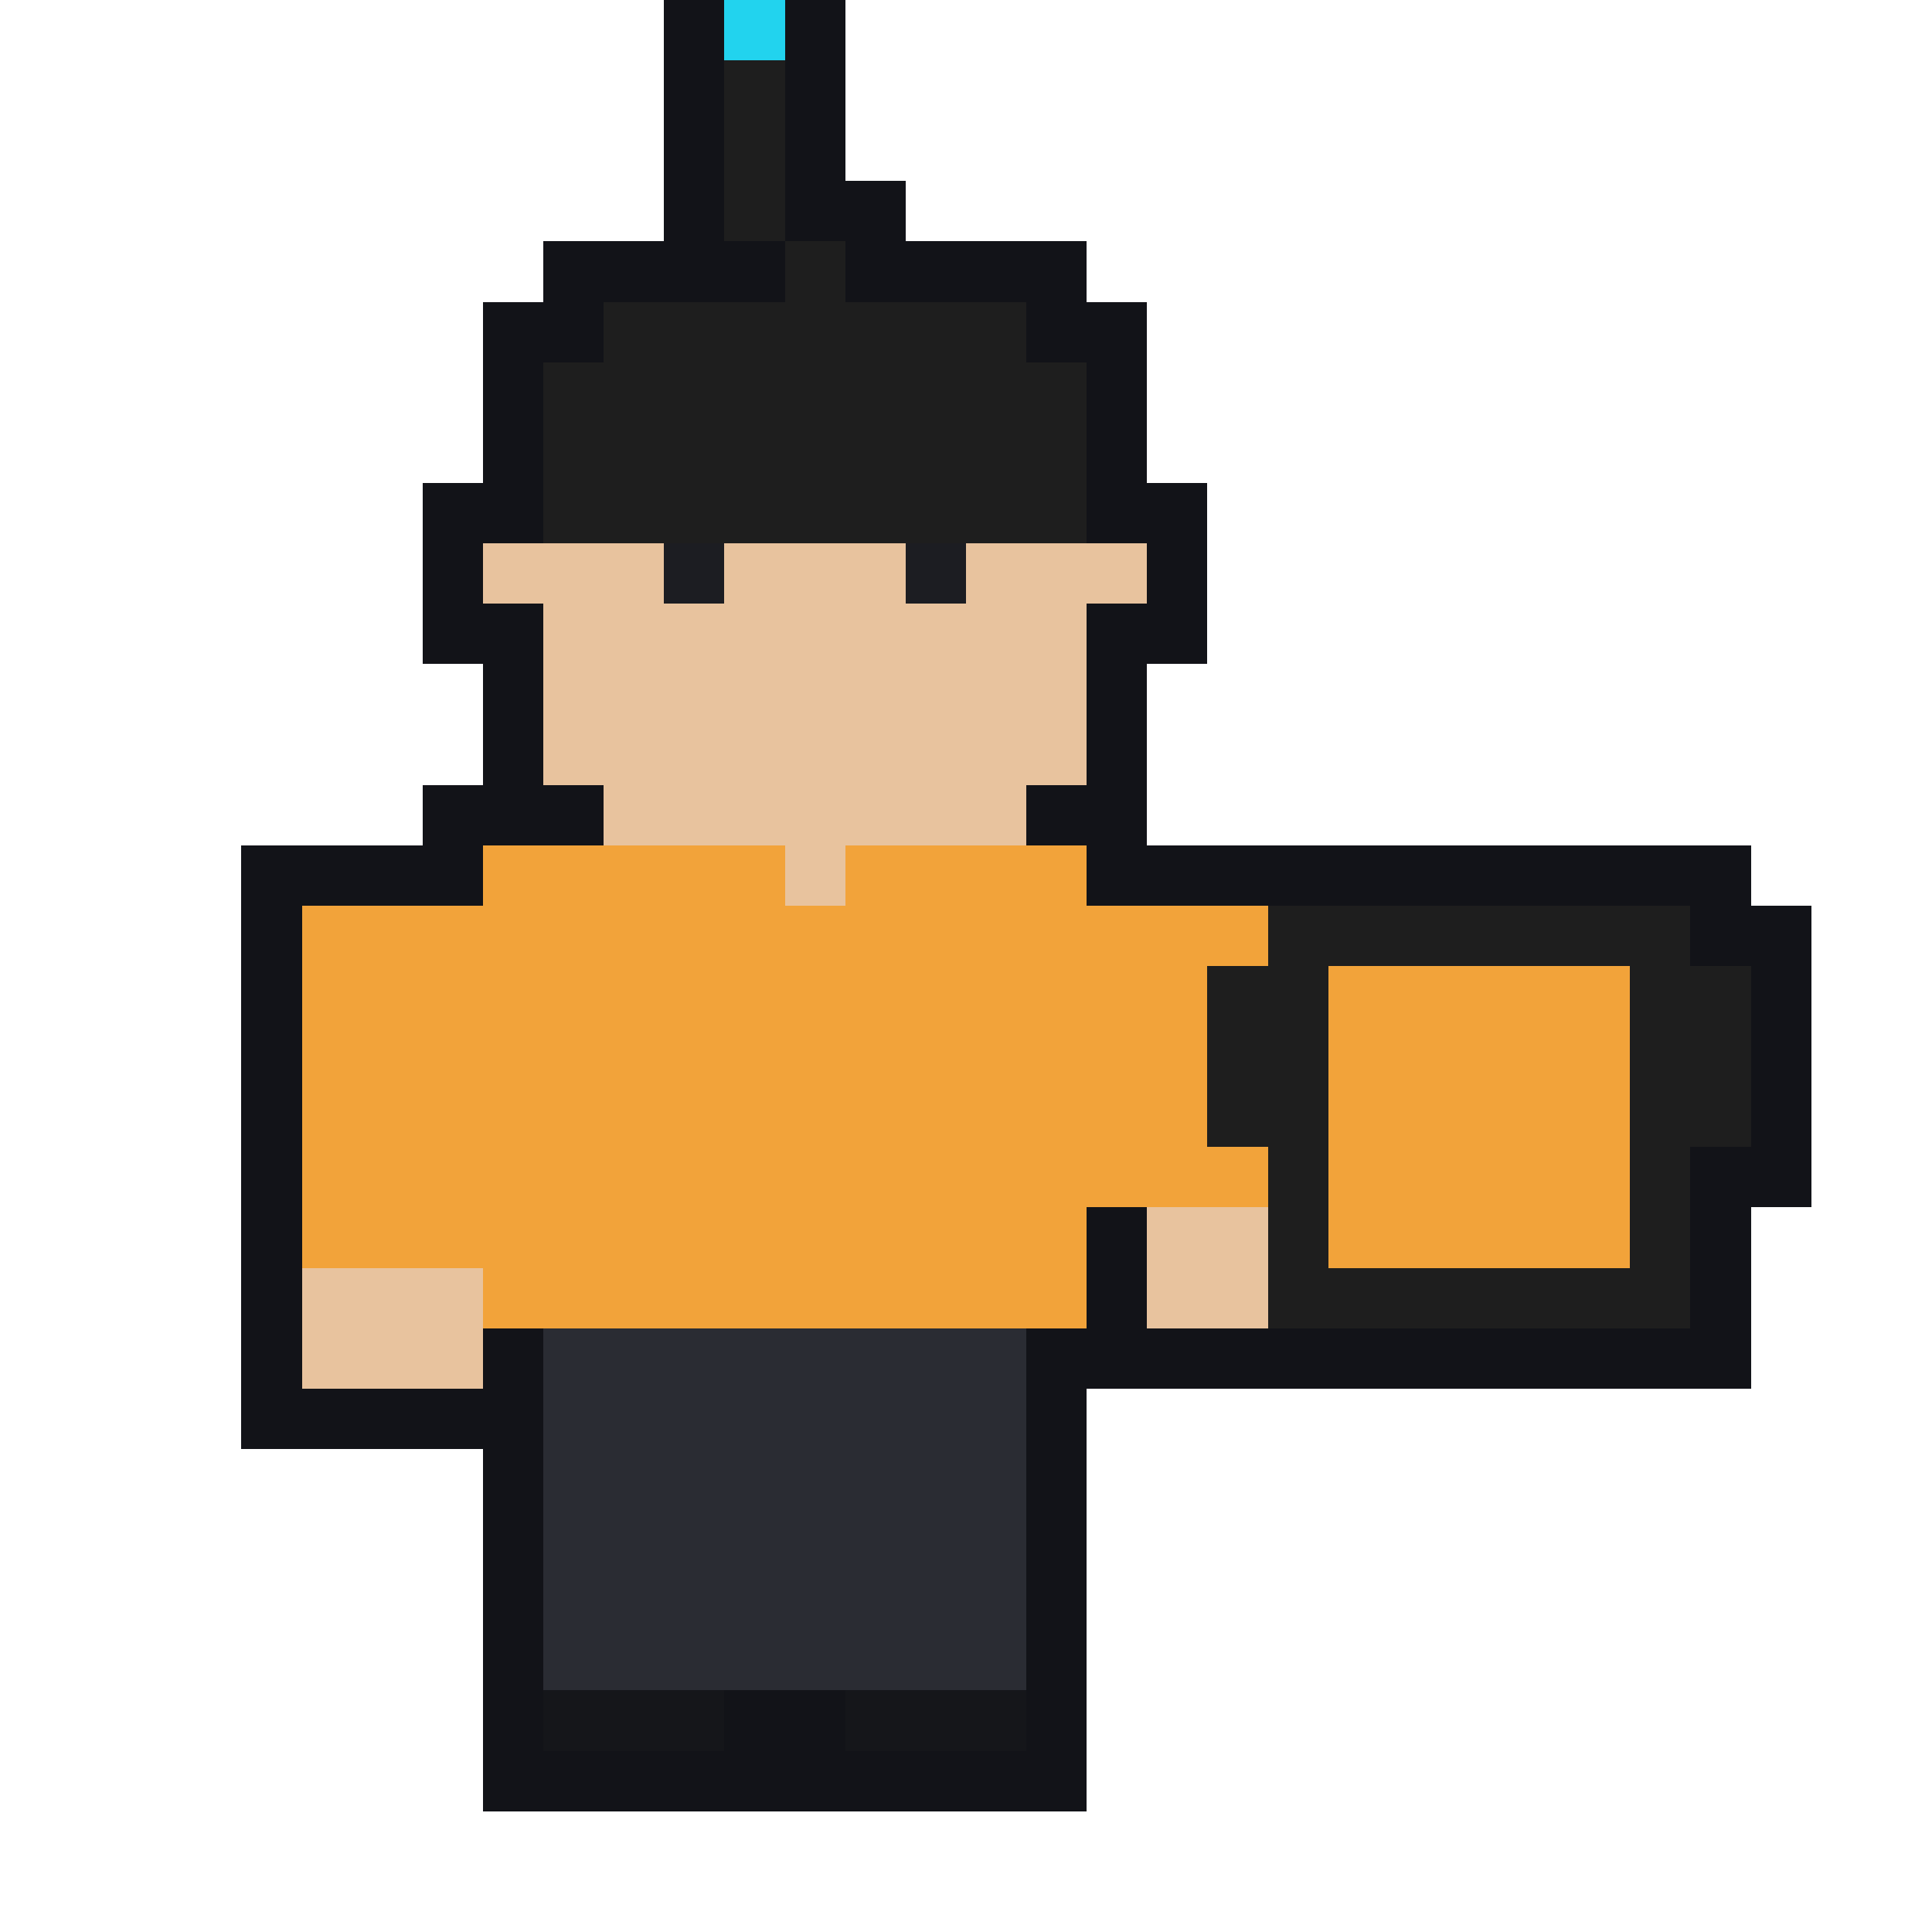
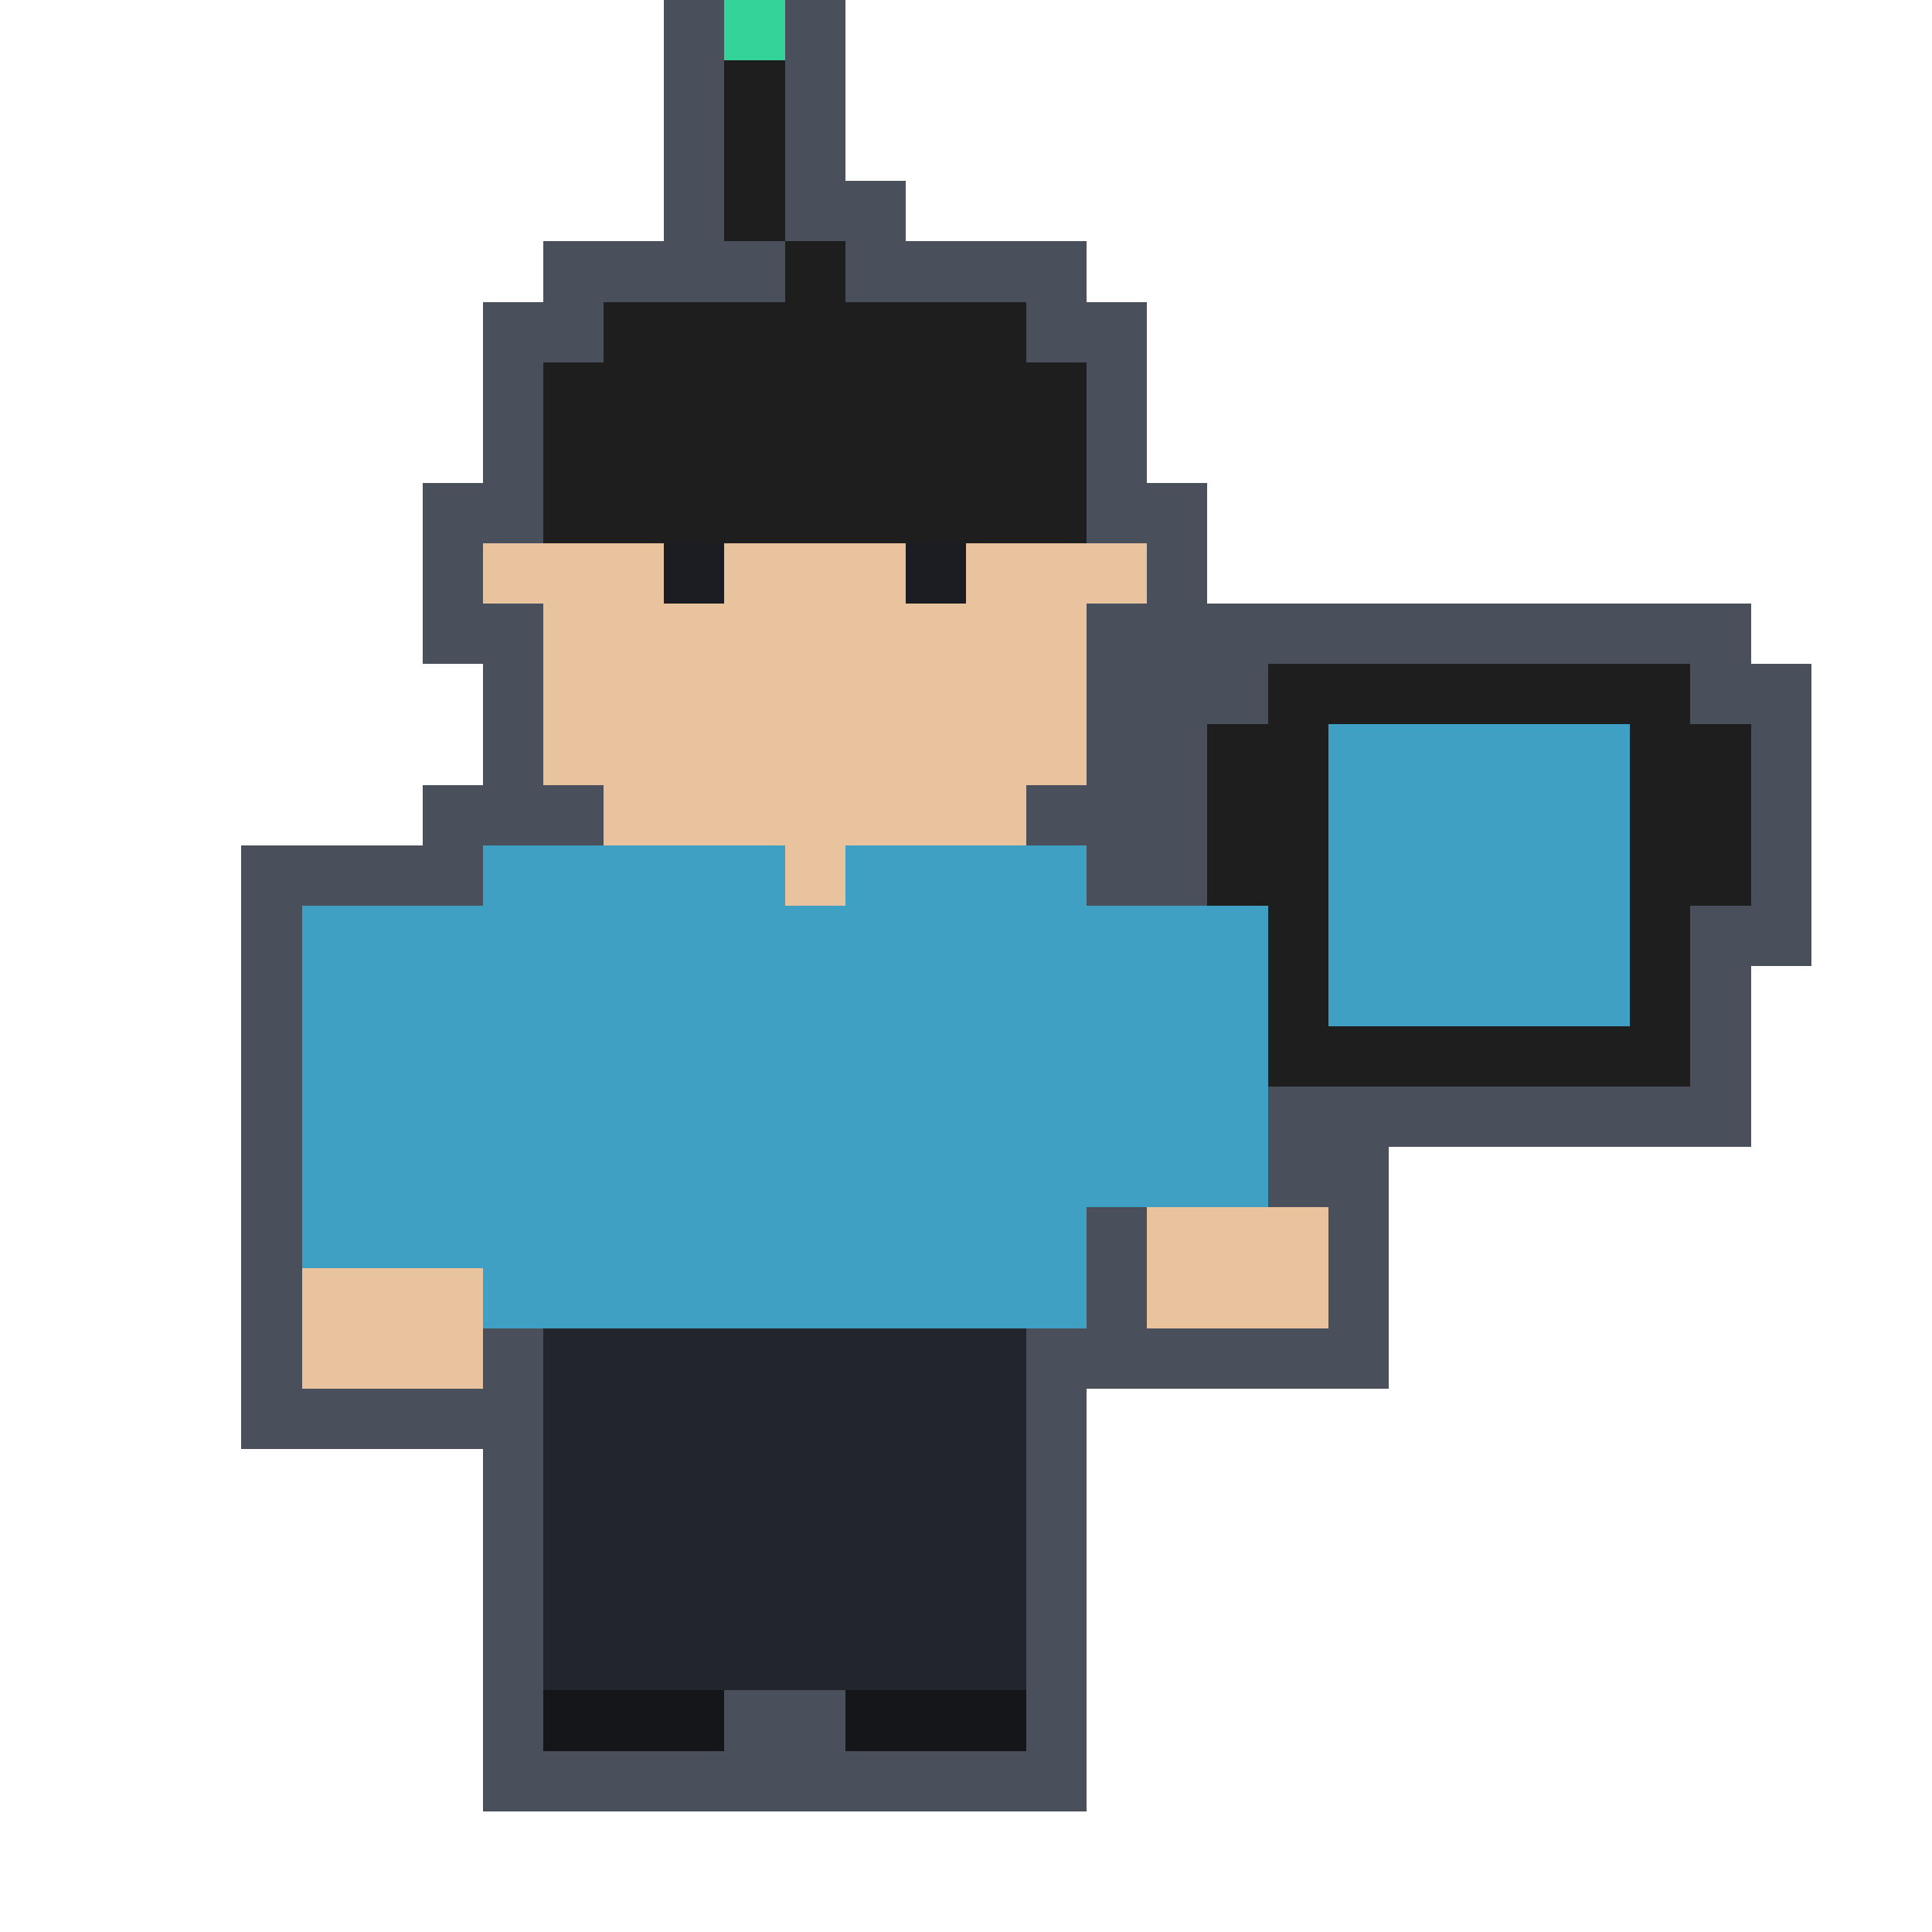
<svg xmlns="http://www.w3.org/2000/svg" viewBox="0 0 32 32" shape-rendering="crispEdges">
-   <rect x="11" y="0" width="1" height="1" fill="#121318" />
-   <rect x="12" y="0" width="1" height="1" fill="#22d3ee" />
-   <rect x="13" y="0" width="1" height="1" fill="#121318" />
-   <rect x="11" y="1" width="1" height="1" fill="#121318" />
+   <rect x="11" y="0" width="1" height="1" fill="#4a4f5c" />
+   <rect x="12" y="0" width="1" height="1" fill="#34d399" />
+   <rect x="13" y="0" width="1" height="1" fill="#4a4f5c" />
+   <rect x="11" y="1" width="1" height="1" fill="#4a4f5c" />
  <rect x="12" y="1" width="1" height="1" fill="#1e1e1e" />
-   <rect x="13" y="1" width="1" height="1" fill="#121318" />
-   <rect x="11" y="2" width="1" height="1" fill="#121318" />
+   <rect x="13" y="1" width="1" height="1" fill="#4a4f5c" />
+   <rect x="11" y="2" width="1" height="1" fill="#4a4f5c" />
  <rect x="12" y="2" width="1" height="1" fill="#1e1e1e" />
-   <rect x="13" y="2" width="1" height="1" fill="#121318" />
-   <rect x="11" y="3" width="1" height="1" fill="#121318" />
+   <rect x="13" y="2" width="1" height="1" fill="#4a4f5c" />
+   <rect x="11" y="3" width="1" height="1" fill="#4a4f5c" />
  <rect x="12" y="3" width="1" height="1" fill="#1e1e1e" />
-   <rect x="13" y="3" width="2" height="1" fill="#121318" />
-   <rect x="9" y="4" width="4" height="1" fill="#121318" />
+   <rect x="13" y="3" width="2" height="1" fill="#4a4f5c" />
+   <rect x="9" y="4" width="4" height="1" fill="#4a4f5c" />
  <rect x="13" y="4" width="1" height="1" fill="#1e1e1e" />
-   <rect x="14" y="4" width="4" height="1" fill="#121318" />
-   <rect x="8" y="5" width="2" height="1" fill="#121318" />
+   <rect x="14" y="4" width="4" height="1" fill="#4a4f5c" />
+   <rect x="8" y="5" width="2" height="1" fill="#4a4f5c" />
  <rect x="10" y="5" width="7" height="1" fill="#1e1e1e" />
-   <rect x="17" y="5" width="2" height="1" fill="#121318" />
-   <rect x="8" y="6" width="1" height="1" fill="#121318" />
+   <rect x="17" y="5" width="2" height="1" fill="#4a4f5c" />
+   <rect x="8" y="6" width="1" height="1" fill="#4a4f5c" />
  <rect x="9" y="6" width="9" height="1" fill="#1e1e1e" />
-   <rect x="18" y="6" width="1" height="1" fill="#121318" />
-   <rect x="8" y="7" width="1" height="1" fill="#121318" />
+   <rect x="18" y="6" width="1" height="1" fill="#4a4f5c" />
+   <rect x="8" y="7" width="1" height="1" fill="#4a4f5c" />
  <rect x="9" y="7" width="9" height="1" fill="#1e1e1e" />
-   <rect x="18" y="7" width="1" height="1" fill="#121318" />
-   <rect x="7" y="8" width="2" height="1" fill="#121318" />
+   <rect x="18" y="7" width="1" height="1" fill="#4a4f5c" />
+   <rect x="7" y="8" width="2" height="1" fill="#4a4f5c" />
  <rect x="9" y="8" width="9" height="1" fill="#1e1e1e" />
-   <rect x="18" y="8" width="2" height="1" fill="#121318" />
-   <rect x="7" y="9" width="1" height="1" fill="#121318" />
+   <rect x="18" y="8" width="2" height="1" fill="#4a4f5c" />
+   <rect x="7" y="9" width="1" height="1" fill="#4a4f5c" />
  <rect x="8" y="9" width="3" height="1" fill="#e8c39e" />
  <rect x="11" y="9" width="1" height="1" fill="#1c1d22" />
  <rect x="12" y="9" width="3" height="1" fill="#e8c39e" />
  <rect x="15" y="9" width="1" height="1" fill="#1c1d22" />
  <rect x="16" y="9" width="3" height="1" fill="#e8c39e" />
-   <rect x="19" y="9" width="1" height="1" fill="#121318" />
-   <rect x="7" y="10" width="2" height="1" fill="#121318" />
+   <rect x="19" y="9" width="1" height="1" fill="#4a4f5c" />
+   <rect x="7" y="10" width="2" height="1" fill="#4a4f5c" />
  <rect x="9" y="10" width="9" height="1" fill="#e8c39e" />
-   <rect x="18" y="10" width="2" height="1" fill="#121318" />
-   <rect x="8" y="11" width="1" height="1" fill="#121318" />
+   <rect x="18" y="10" width="11" height="1" fill="#4a4f5c" />
+   <rect x="8" y="11" width="1" height="1" fill="#4a4f5c" />
  <rect x="9" y="11" width="9" height="1" fill="#e8c39e" />
-   <rect x="18" y="11" width="1" height="1" fill="#121318" />
-   <rect x="8" y="12" width="1" height="1" fill="#121318" />
+   <rect x="18" y="11" width="3" height="1" fill="#4a4f5c" />
+   <rect x="21" y="11" width="7" height="1" fill="#1e1e1e" />
+   <rect x="28" y="11" width="2" height="1" fill="#4a4f5c" />
+   <rect x="8" y="12" width="1" height="1" fill="#4a4f5c" />
  <rect x="9" y="12" width="9" height="1" fill="#e8c39e" />
-   <rect x="18" y="12" width="1" height="1" fill="#121318" />
-   <rect x="7" y="13" width="3" height="1" fill="#121318" />
+   <rect x="18" y="12" width="2" height="1" fill="#4a4f5c" />
+   <rect x="20" y="12" width="2" height="1" fill="#1e1e1e" />
+   <rect x="22" y="12" width="5" height="1" fill="#3fa0c4" />
+   <rect x="27" y="12" width="2" height="1" fill="#1e1e1e" />
+   <rect x="29" y="12" width="1" height="1" fill="#4a4f5c" />
+   <rect x="7" y="13" width="3" height="1" fill="#4a4f5c" />
  <rect x="10" y="13" width="7" height="1" fill="#e8c39e" />
-   <rect x="17" y="13" width="2" height="1" fill="#121318" />
-   <rect x="4" y="14" width="4" height="1" fill="#121318" />
-   <rect x="8" y="14" width="5" height="1" fill="#f2a33a" />
+   <rect x="17" y="13" width="3" height="1" fill="#4a4f5c" />
+   <rect x="20" y="13" width="2" height="1" fill="#1e1e1e" />
+   <rect x="22" y="13" width="5" height="1" fill="#3fa0c4" />
+   <rect x="27" y="13" width="2" height="1" fill="#1e1e1e" />
+   <rect x="29" y="13" width="1" height="1" fill="#4a4f5c" />
+   <rect x="4" y="14" width="4" height="1" fill="#4a4f5c" />
+   <rect x="8" y="14" width="5" height="1" fill="#3fa0c4" />
  <rect x="13" y="14" width="1" height="1" fill="#e8c39e" />
-   <rect x="14" y="14" width="4" height="1" fill="#f2a33a" />
-   <rect x="18" y="14" width="11" height="1" fill="#121318" />
-   <rect x="4" y="15" width="1" height="1" fill="#121318" />
-   <rect x="5" y="15" width="16" height="1" fill="#f2a33a" />
-   <rect x="21" y="15" width="7" height="1" fill="#1e1e1e" />
-   <rect x="28" y="15" width="2" height="1" fill="#121318" />
-   <rect x="4" y="16" width="1" height="1" fill="#121318" />
-   <rect x="5" y="16" width="15" height="1" fill="#f2a33a" />
-   <rect x="20" y="16" width="2" height="1" fill="#1e1e1e" />
-   <rect x="22" y="16" width="5" height="1" fill="#f2a33a" />
-   <rect x="27" y="16" width="2" height="1" fill="#1e1e1e" />
-   <rect x="29" y="16" width="1" height="1" fill="#121318" />
-   <rect x="4" y="17" width="1" height="1" fill="#121318" />
-   <rect x="5" y="17" width="15" height="1" fill="#f2a33a" />
-   <rect x="20" y="17" width="2" height="1" fill="#1e1e1e" />
-   <rect x="22" y="17" width="5" height="1" fill="#f2a33a" />
-   <rect x="27" y="17" width="2" height="1" fill="#1e1e1e" />
-   <rect x="29" y="17" width="1" height="1" fill="#121318" />
-   <rect x="4" y="18" width="1" height="1" fill="#121318" />
-   <rect x="5" y="18" width="15" height="1" fill="#f2a33a" />
-   <rect x="20" y="18" width="2" height="1" fill="#1e1e1e" />
-   <rect x="22" y="18" width="5" height="1" fill="#f2a33a" />
-   <rect x="27" y="18" width="2" height="1" fill="#1e1e1e" />
-   <rect x="29" y="18" width="1" height="1" fill="#121318" />
-   <rect x="4" y="19" width="1" height="1" fill="#121318" />
-   <rect x="5" y="19" width="16" height="1" fill="#f2a33a" />
-   <rect x="21" y="19" width="1" height="1" fill="#1e1e1e" />
-   <rect x="22" y="19" width="5" height="1" fill="#f2a33a" />
-   <rect x="27" y="19" width="1" height="1" fill="#1e1e1e" />
-   <rect x="28" y="19" width="2" height="1" fill="#121318" />
-   <rect x="4" y="20" width="1" height="1" fill="#121318" />
-   <rect x="5" y="20" width="13" height="1" fill="#f2a33a" />
-   <rect x="18" y="20" width="1" height="1" fill="#121318" />
-   <rect x="19" y="20" width="2" height="1" fill="#e8c39e" />
-   <rect x="21" y="20" width="1" height="1" fill="#1e1e1e" />
-   <rect x="22" y="20" width="5" height="1" fill="#f2a33a" />
-   <rect x="27" y="20" width="1" height="1" fill="#1e1e1e" />
-   <rect x="28" y="20" width="1" height="1" fill="#121318" />
-   <rect x="4" y="21" width="1" height="1" fill="#121318" />
+   <rect x="14" y="14" width="4" height="1" fill="#3fa0c4" />
+   <rect x="18" y="14" width="2" height="1" fill="#4a4f5c" />
+   <rect x="20" y="14" width="2" height="1" fill="#1e1e1e" />
+   <rect x="22" y="14" width="5" height="1" fill="#3fa0c4" />
+   <rect x="27" y="14" width="2" height="1" fill="#1e1e1e" />
+   <rect x="29" y="14" width="1" height="1" fill="#4a4f5c" />
+   <rect x="4" y="15" width="1" height="1" fill="#4a4f5c" />
+   <rect x="5" y="15" width="16" height="1" fill="#3fa0c4" />
+   <rect x="21" y="15" width="1" height="1" fill="#1e1e1e" />
+   <rect x="22" y="15" width="5" height="1" fill="#3fa0c4" />
+   <rect x="27" y="15" width="1" height="1" fill="#1e1e1e" />
+   <rect x="28" y="15" width="2" height="1" fill="#4a4f5c" />
+   <rect x="4" y="16" width="1" height="1" fill="#4a4f5c" />
+   <rect x="5" y="16" width="16" height="1" fill="#3fa0c4" />
+   <rect x="21" y="16" width="1" height="1" fill="#1e1e1e" />
+   <rect x="22" y="16" width="5" height="1" fill="#3fa0c4" />
+   <rect x="27" y="16" width="1" height="1" fill="#1e1e1e" />
+   <rect x="28" y="16" width="1" height="1" fill="#4a4f5c" />
+   <rect x="4" y="17" width="1" height="1" fill="#4a4f5c" />
+   <rect x="5" y="17" width="16" height="1" fill="#3fa0c4" />
+   <rect x="21" y="17" width="7" height="1" fill="#1e1e1e" />
+   <rect x="28" y="17" width="1" height="1" fill="#4a4f5c" />
+   <rect x="4" y="18" width="1" height="1" fill="#4a4f5c" />
+   <rect x="5" y="18" width="16" height="1" fill="#3fa0c4" />
+   <rect x="21" y="18" width="8" height="1" fill="#4a4f5c" />
+   <rect x="4" y="19" width="1" height="1" fill="#4a4f5c" />
+   <rect x="5" y="19" width="16" height="1" fill="#3fa0c4" />
+   <rect x="21" y="19" width="2" height="1" fill="#4a4f5c" />
+   <rect x="4" y="20" width="1" height="1" fill="#4a4f5c" />
+   <rect x="5" y="20" width="13" height="1" fill="#3fa0c4" />
+   <rect x="18" y="20" width="1" height="1" fill="#4a4f5c" />
+   <rect x="19" y="20" width="3" height="1" fill="#e8c39e" />
+   <rect x="22" y="20" width="1" height="1" fill="#4a4f5c" />
+   <rect x="4" y="21" width="1" height="1" fill="#4a4f5c" />
  <rect x="5" y="21" width="3" height="1" fill="#e8c39e" />
-   <rect x="8" y="21" width="10" height="1" fill="#f2a33a" />
-   <rect x="18" y="21" width="1" height="1" fill="#121318" />
-   <rect x="19" y="21" width="2" height="1" fill="#e8c39e" />
-   <rect x="21" y="21" width="7" height="1" fill="#1e1e1e" />
-   <rect x="28" y="21" width="1" height="1" fill="#121318" />
-   <rect x="4" y="22" width="1" height="1" fill="#121318" />
+   <rect x="8" y="21" width="10" height="1" fill="#3fa0c4" />
+   <rect x="18" y="21" width="1" height="1" fill="#4a4f5c" />
+   <rect x="19" y="21" width="3" height="1" fill="#e8c39e" />
+   <rect x="22" y="21" width="1" height="1" fill="#4a4f5c" />
+   <rect x="4" y="22" width="1" height="1" fill="#4a4f5c" />
  <rect x="5" y="22" width="3" height="1" fill="#e8c39e" />
-   <rect x="8" y="22" width="1" height="1" fill="#121318" />
-   <rect x="9" y="22" width="8" height="1" fill="#2a2c33" />
-   <rect x="17" y="22" width="12" height="1" fill="#121318" />
-   <rect x="4" y="23" width="5" height="1" fill="#121318" />
-   <rect x="9" y="23" width="8" height="1" fill="#2a2c33" />
-   <rect x="17" y="23" width="1" height="1" fill="#121318" />
-   <rect x="8" y="24" width="1" height="1" fill="#121318" />
-   <rect x="9" y="24" width="8" height="1" fill="#2a2c33" />
-   <rect x="17" y="24" width="1" height="1" fill="#121318" />
-   <rect x="8" y="25" width="1" height="1" fill="#121318" />
-   <rect x="9" y="25" width="8" height="1" fill="#2a2c33" />
-   <rect x="17" y="25" width="1" height="1" fill="#121318" />
-   <rect x="8" y="26" width="1" height="1" fill="#121318" />
-   <rect x="9" y="26" width="8" height="1" fill="#2a2c33" />
-   <rect x="17" y="26" width="1" height="1" fill="#121318" />
-   <rect x="8" y="27" width="1" height="1" fill="#121318" />
-   <rect x="9" y="27" width="8" height="1" fill="#2a2c33" />
-   <rect x="17" y="27" width="1" height="1" fill="#121318" />
-   <rect x="8" y="28" width="1" height="1" fill="#121318" />
+   <rect x="8" y="22" width="1" height="1" fill="#4a4f5c" />
+   <rect x="9" y="22" width="8" height="1" fill="#23252c" />
+   <rect x="17" y="22" width="6" height="1" fill="#4a4f5c" />
+   <rect x="4" y="23" width="5" height="1" fill="#4a4f5c" />
+   <rect x="9" y="23" width="8" height="1" fill="#23252c" />
+   <rect x="17" y="23" width="1" height="1" fill="#4a4f5c" />
+   <rect x="8" y="24" width="1" height="1" fill="#4a4f5c" />
+   <rect x="9" y="24" width="8" height="1" fill="#23252c" />
+   <rect x="17" y="24" width="1" height="1" fill="#4a4f5c" />
+   <rect x="8" y="25" width="1" height="1" fill="#4a4f5c" />
+   <rect x="9" y="25" width="8" height="1" fill="#23252c" />
+   <rect x="17" y="25" width="1" height="1" fill="#4a4f5c" />
+   <rect x="8" y="26" width="1" height="1" fill="#4a4f5c" />
+   <rect x="9" y="26" width="8" height="1" fill="#23252c" />
+   <rect x="17" y="26" width="1" height="1" fill="#4a4f5c" />
+   <rect x="8" y="27" width="1" height="1" fill="#4a4f5c" />
+   <rect x="9" y="27" width="8" height="1" fill="#23252c" />
+   <rect x="17" y="27" width="1" height="1" fill="#4a4f5c" />
+   <rect x="8" y="28" width="1" height="1" fill="#4a4f5c" />
  <rect x="9" y="28" width="3" height="1" fill="#15161a" />
-   <rect x="12" y="28" width="2" height="1" fill="#121318" />
+   <rect x="12" y="28" width="2" height="1" fill="#4a4f5c" />
  <rect x="14" y="28" width="3" height="1" fill="#15161a" />
-   <rect x="17" y="28" width="1" height="1" fill="#121318" />
-   <rect x="8" y="29" width="10" height="1" fill="#121318" />
+   <rect x="17" y="28" width="1" height="1" fill="#4a4f5c" />
+   <rect x="8" y="29" width="10" height="1" fill="#4a4f5c" />
</svg>
